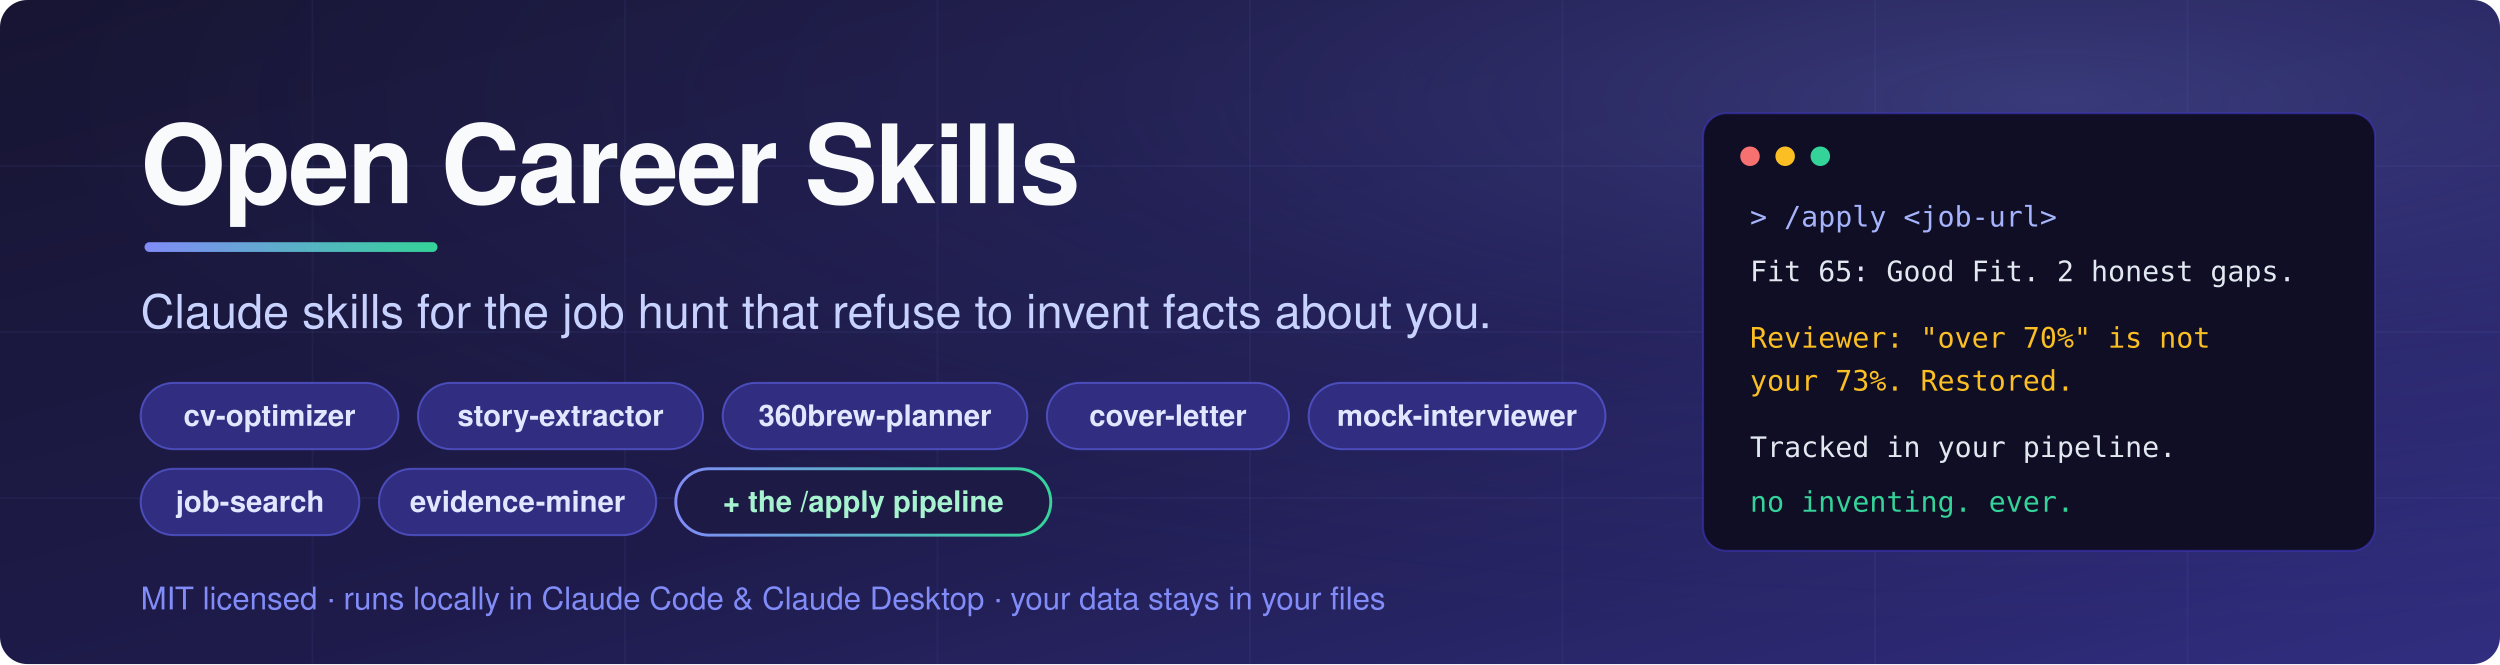
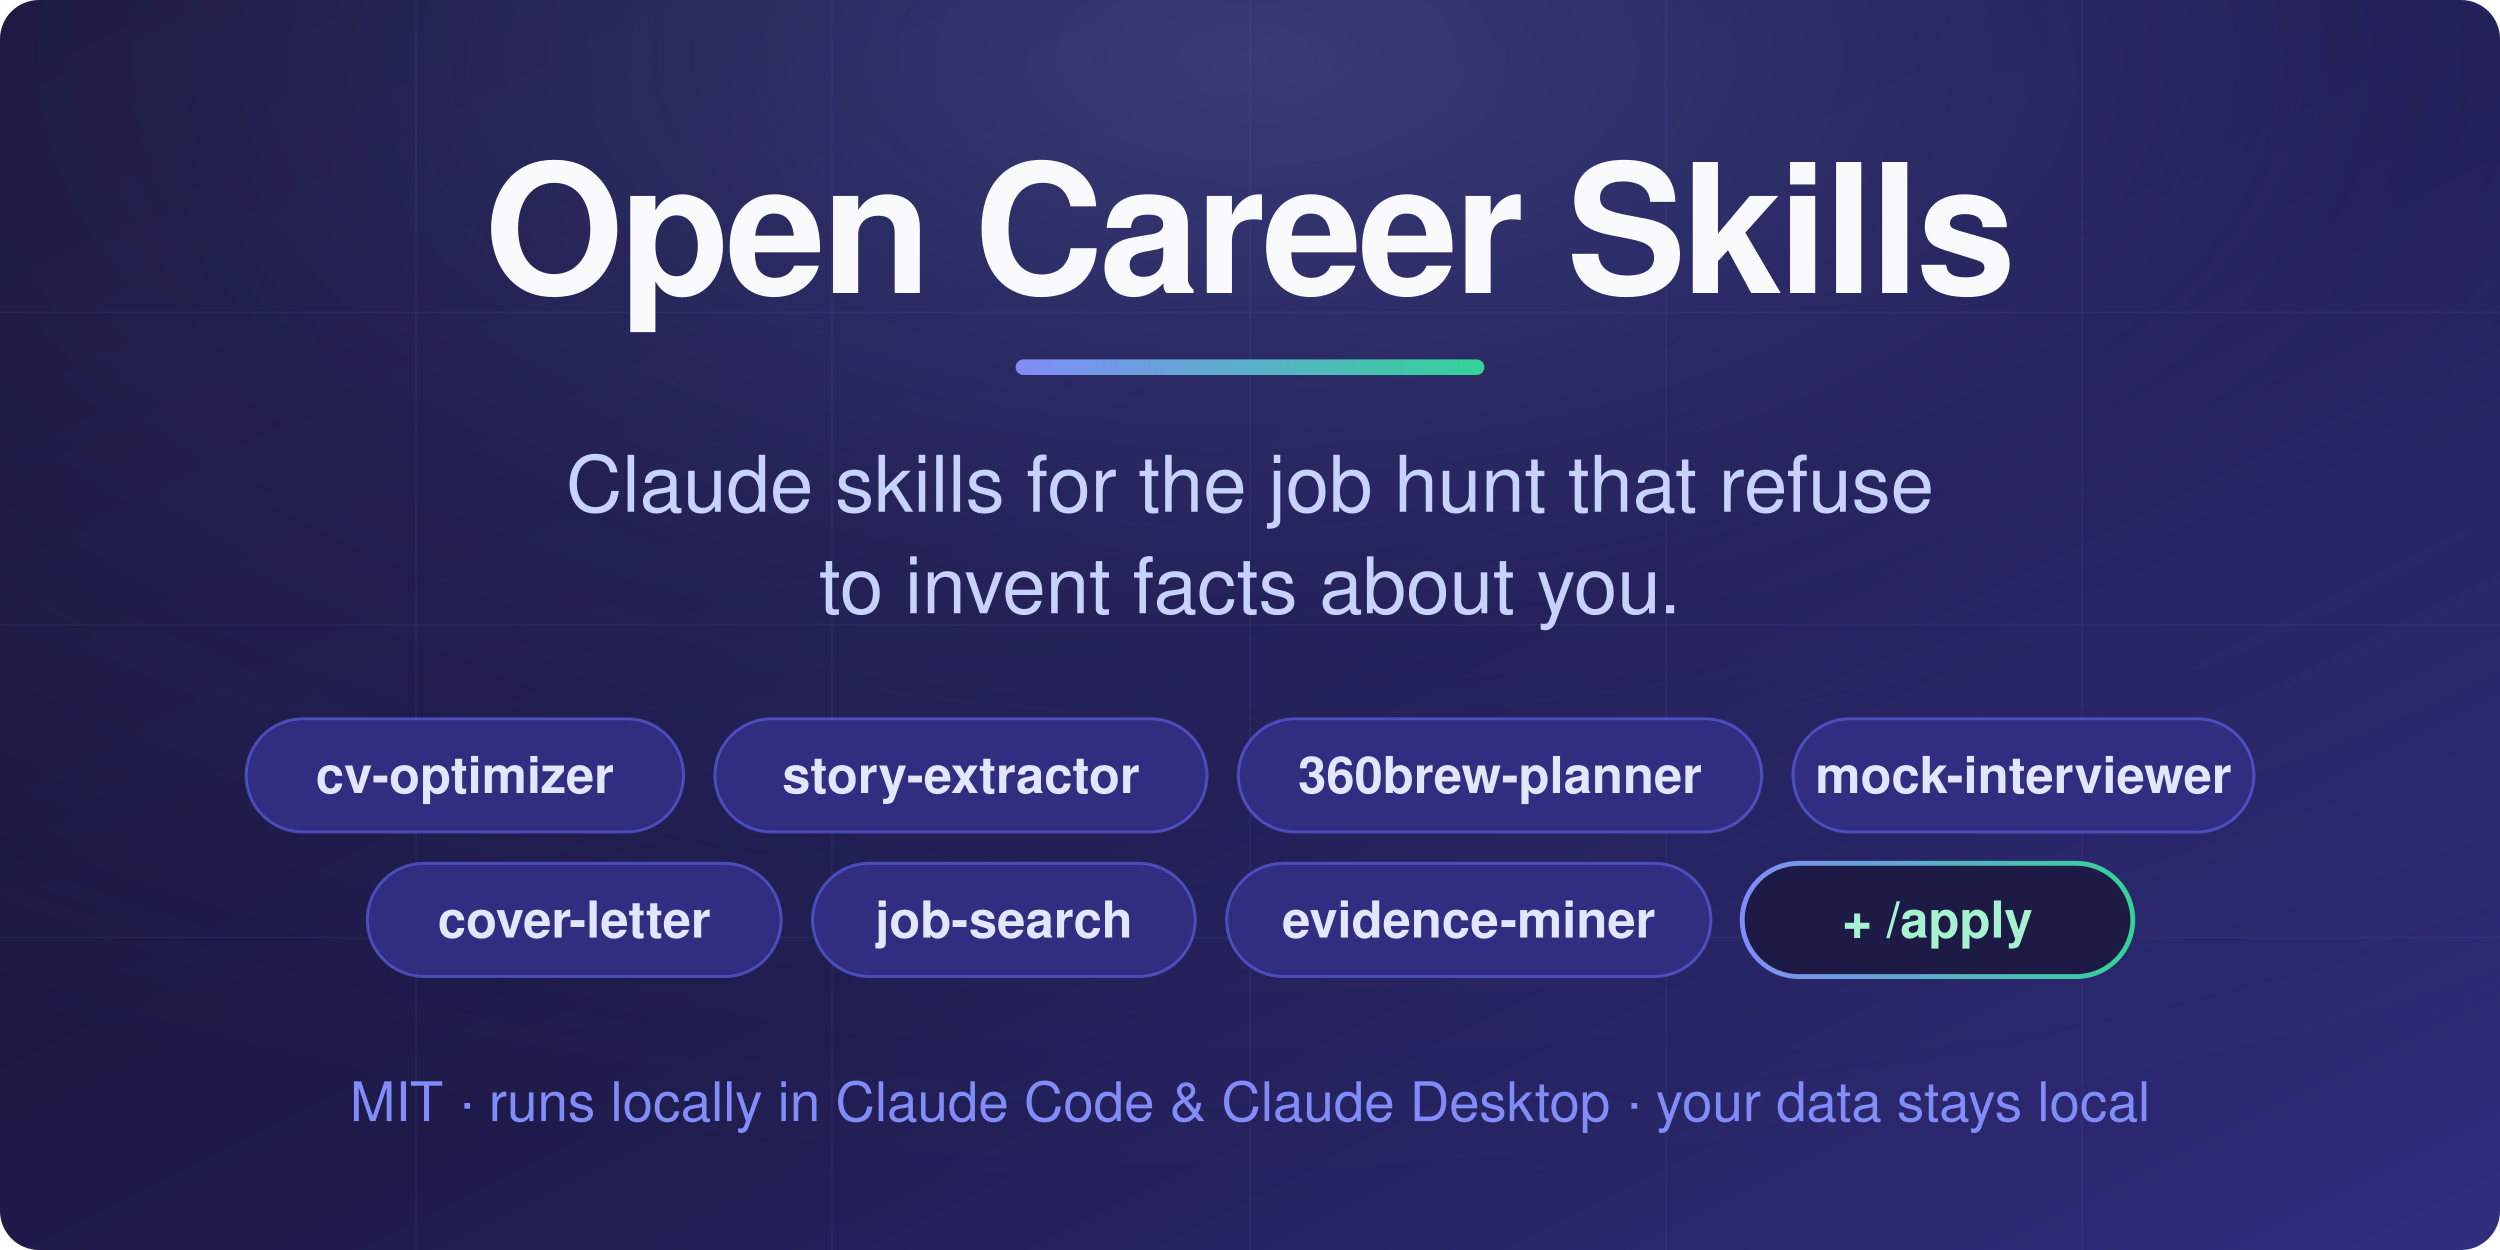
- <svg xmlns="http://www.w3.org/2000/svg" width="1280" height="340" viewBox="0 0 1280 340" role="img" aria-label="Open Career Skills: seven Claude skills and an /apply pipeline that refuse to invent facts about you">
+ <svg xmlns="http://www.w3.org/2000/svg" width="1280" height="640" viewBox="0 0 1280 640" role="img" aria-label="Open Career Skills: seven Claude skills and an /apply pipeline that refuse to invent facts about you">
  <defs>
    <linearGradient id="bg" x1="0" y1="0" x2="1" y2="1">
      <stop offset="0" stop-color="#171532" />
      <stop offset="0.55" stop-color="#1e1b4b" />
      <stop offset="1" stop-color="#312e81" />
    </linearGradient>
-     <radialGradient id="glow" cx="0.82" cy="0.15" r="0.8">
-       <stop offset="0" stop-color="#818cf8" stop-opacity="0.28" />
+     <radialGradient id="glow" cx="0.5" cy="0.05" r="0.9">
+       <stop offset="0" stop-color="#818cf8" stop-opacity="0.30" />
      <stop offset="0.5" stop-color="#6366f1" stop-opacity="0.10" />
      <stop offset="1" stop-color="#6366f1" stop-opacity="0" />
    </radialGradient>
    <linearGradient id="accent" x1="0" y1="0" x2="1" y2="0">
      <stop offset="0" stop-color="#818cf8" />
      <stop offset="1" stop-color="#34d399" />
    </linearGradient>
  </defs>
-   <rect width="1280" height="340" rx="14" fill="url(#bg)" />
-   <rect width="1280" height="340" rx="14" fill="url(#glow)" />
+   <rect width="1280" height="640" rx="20" fill="url(#bg)" />
+   <rect width="1280" height="640" rx="20" fill="url(#glow)" />
  <g stroke="#818cf8" stroke-opacity="0.06" stroke-width="1">
-     <path d="M160 0V340M320 0V340M480 0V340M640 0V340M800 0V340M960 0V340M1120 0V340" />
-     <path d="M0 85H1280M0 170H1280M0 255H1280" />
-   </g>
-   <g transform="translate(872,58)">
-     <rect width="344" height="224" rx="12" fill="#0f0e24" stroke="#4338ca" stroke-opacity="0.55" />
-     <circle cx="24" cy="22" r="5" fill="#f87171" />
-     <circle cx="42" cy="22" r="5" fill="#fbbf24" />
-     <circle cx="60" cy="22" r="5" fill="#34d399" />
-     <g font-family="ui-monospace, SFMono-Regular, Menlo, Consolas, monospace" font-size="14.5">
-       <text x="24" y="58" fill="#a5b4fc">&gt; /apply &lt;job-url&gt;</text>
-       <text x="24" y="86" fill="#e2e8f0">Fit 65: Good Fit. 2 honest gaps.</text>
-       <text x="24" y="120" fill="#fbbf24">Reviewer: "over 70%" is not</text>
-       <text x="24" y="142" fill="#fbbf24">your 73%. Restored.</text>
-       <text x="24" y="176" fill="#e2e8f0">Tracked in your pipeline.</text>
-       <text x="24" y="204" fill="#34d399">no inventing. ever.</text>
-     </g>
+     <path d="M213 0V640M426 0V640M640 0V640M853 0V640M1066 0V640" />
+     <path d="M0 160H1280M0 320H1280M0 480H1280" />
  </g>
  <g font-family="-apple-system, 'Segoe UI', Helvetica, Arial, sans-serif">
-     <text x="72" y="104" font-size="56" font-weight="800" fill="#f8fafc" letter-spacing="-1">Open Career Skills</text>
-     <rect x="74" y="124" width="150" height="5" rx="2.5" fill="url(#accent)" />
-     <text x="72" y="168" font-size="24" fill="#c7d2fe">Claude skills for the job hunt that refuse to invent facts about you.</text>
-     <g font-size="15" font-weight="600">
-       <rect x="72" y="196" width="132" height="34" rx="17" fill="#312e81" stroke="#6366f1" stroke-opacity="0.6" />
-       <text x="138" y="218" text-anchor="middle" fill="#e0e7ff">cv-optimizer</text>
-       <rect x="214" y="196" width="146" height="34" rx="17" fill="#312e81" stroke="#6366f1" stroke-opacity="0.6" />
-       <text x="287" y="218" text-anchor="middle" fill="#e0e7ff">story-extractor</text>
-       <rect x="370" y="196" width="156" height="34" rx="17" fill="#312e81" stroke="#6366f1" stroke-opacity="0.6" />
-       <text x="448" y="218" text-anchor="middle" fill="#e0e7ff">360brew-planner</text>
-       <rect x="536" y="196" width="124" height="34" rx="17" fill="#312e81" stroke="#6366f1" stroke-opacity="0.6" />
-       <text x="598" y="218" text-anchor="middle" fill="#e0e7ff">cover-letter</text>
-       <rect x="670" y="196" width="152" height="34" rx="17" fill="#312e81" stroke="#6366f1" stroke-opacity="0.6" />
-       <text x="746" y="218" text-anchor="middle" fill="#e0e7ff">mock-interviewer</text>
+     <text x="640" y="150" text-anchor="middle" font-size="92" font-weight="800" fill="#f8fafc" letter-spacing="-2">Open Career Skills</text>
+     <rect x="520" y="184" width="240" height="8" rx="4" fill="url(#accent)" />
+     <text x="640" y="262" text-anchor="middle" font-size="40" fill="#c7d2fe">Claude skills for the job hunt that refuse</text>
+     <text x="640" y="314" text-anchor="middle" font-size="40" fill="#c7d2fe">to invent facts about you.</text>
+     <g font-size="26" font-weight="600">
+       <rect x="126" y="368" width="224" height="58" rx="29" fill="#312e81" stroke="#6366f1" stroke-opacity="0.6" stroke-width="1.5" />
+       <text x="238" y="406" text-anchor="middle" fill="#e0e7ff">cv-optimizer</text>
+       <rect x="366" y="368" width="252" height="58" rx="29" fill="#312e81" stroke="#6366f1" stroke-opacity="0.6" stroke-width="1.5" />
+       <text x="492" y="406" text-anchor="middle" fill="#e0e7ff">story-extractor</text>
+       <rect x="634" y="368" width="268" height="58" rx="29" fill="#312e81" stroke="#6366f1" stroke-opacity="0.6" stroke-width="1.5" />
+       <text x="768" y="406" text-anchor="middle" fill="#e0e7ff">360brew-planner</text>
+       <rect x="918" y="368" width="236" height="58" rx="29" fill="#312e81" stroke="#6366f1" stroke-opacity="0.6" stroke-width="1.5" />
+       <text x="1036" y="406" text-anchor="middle" fill="#e0e7ff">mock-interviewer</text>
+       <rect x="188" y="442" width="212" height="58" rx="29" fill="#312e81" stroke="#6366f1" stroke-opacity="0.6" stroke-width="1.5" />
+       <text x="294" y="480" text-anchor="middle" fill="#e0e7ff">cover-letter</text>
+       <rect x="416" y="442" width="196" height="58" rx="29" fill="#312e81" stroke="#6366f1" stroke-opacity="0.6" stroke-width="1.5" />
+       <text x="514" y="480" text-anchor="middle" fill="#e0e7ff">job-search</text>
+       <rect x="628" y="442" width="248" height="58" rx="29" fill="#312e81" stroke="#6366f1" stroke-opacity="0.6" stroke-width="1.5" />
+       <text x="752" y="480" text-anchor="middle" fill="#e0e7ff">evidence-miner</text>
+       <rect x="892" y="442" width="200" height="58" rx="29" fill="#1d1a45" stroke="url(#accent)" stroke-width="2.5" />
+       <text x="992" y="480" text-anchor="middle" fill="#a7f3d0">+ /apply</text>
    </g>
-     <g font-size="15" font-weight="600">
-       <rect x="72" y="240" width="112" height="34" rx="17" fill="#312e81" stroke="#6366f1" stroke-opacity="0.6" />
-       <text x="128" y="262" text-anchor="middle" fill="#e0e7ff">job-search</text>
-       <rect x="194" y="240" width="142" height="34" rx="17" fill="#312e81" stroke="#6366f1" stroke-opacity="0.6" />
-       <text x="265" y="262" text-anchor="middle" fill="#e0e7ff">evidence-miner</text>
-       <rect x="346" y="240" width="192" height="34" rx="17" fill="#1d1a45" stroke="url(#accent)" stroke-width="1.5" />
-       <text x="442" y="262" text-anchor="middle" fill="#a7f3d0">+ the /apply pipeline</text>
-     </g>
-     <text x="72" y="312" font-size="16" fill="#818cf8">MIT licensed · runs locally in Claude Code &amp; Claude Desktop · your data stays in your files</text>
+     <text x="640" y="574" text-anchor="middle" font-size="28" fill="#818cf8">MIT · runs locally in Claude Code &amp; Claude Desktop · your data stays local</text>
  </g>
</svg>
